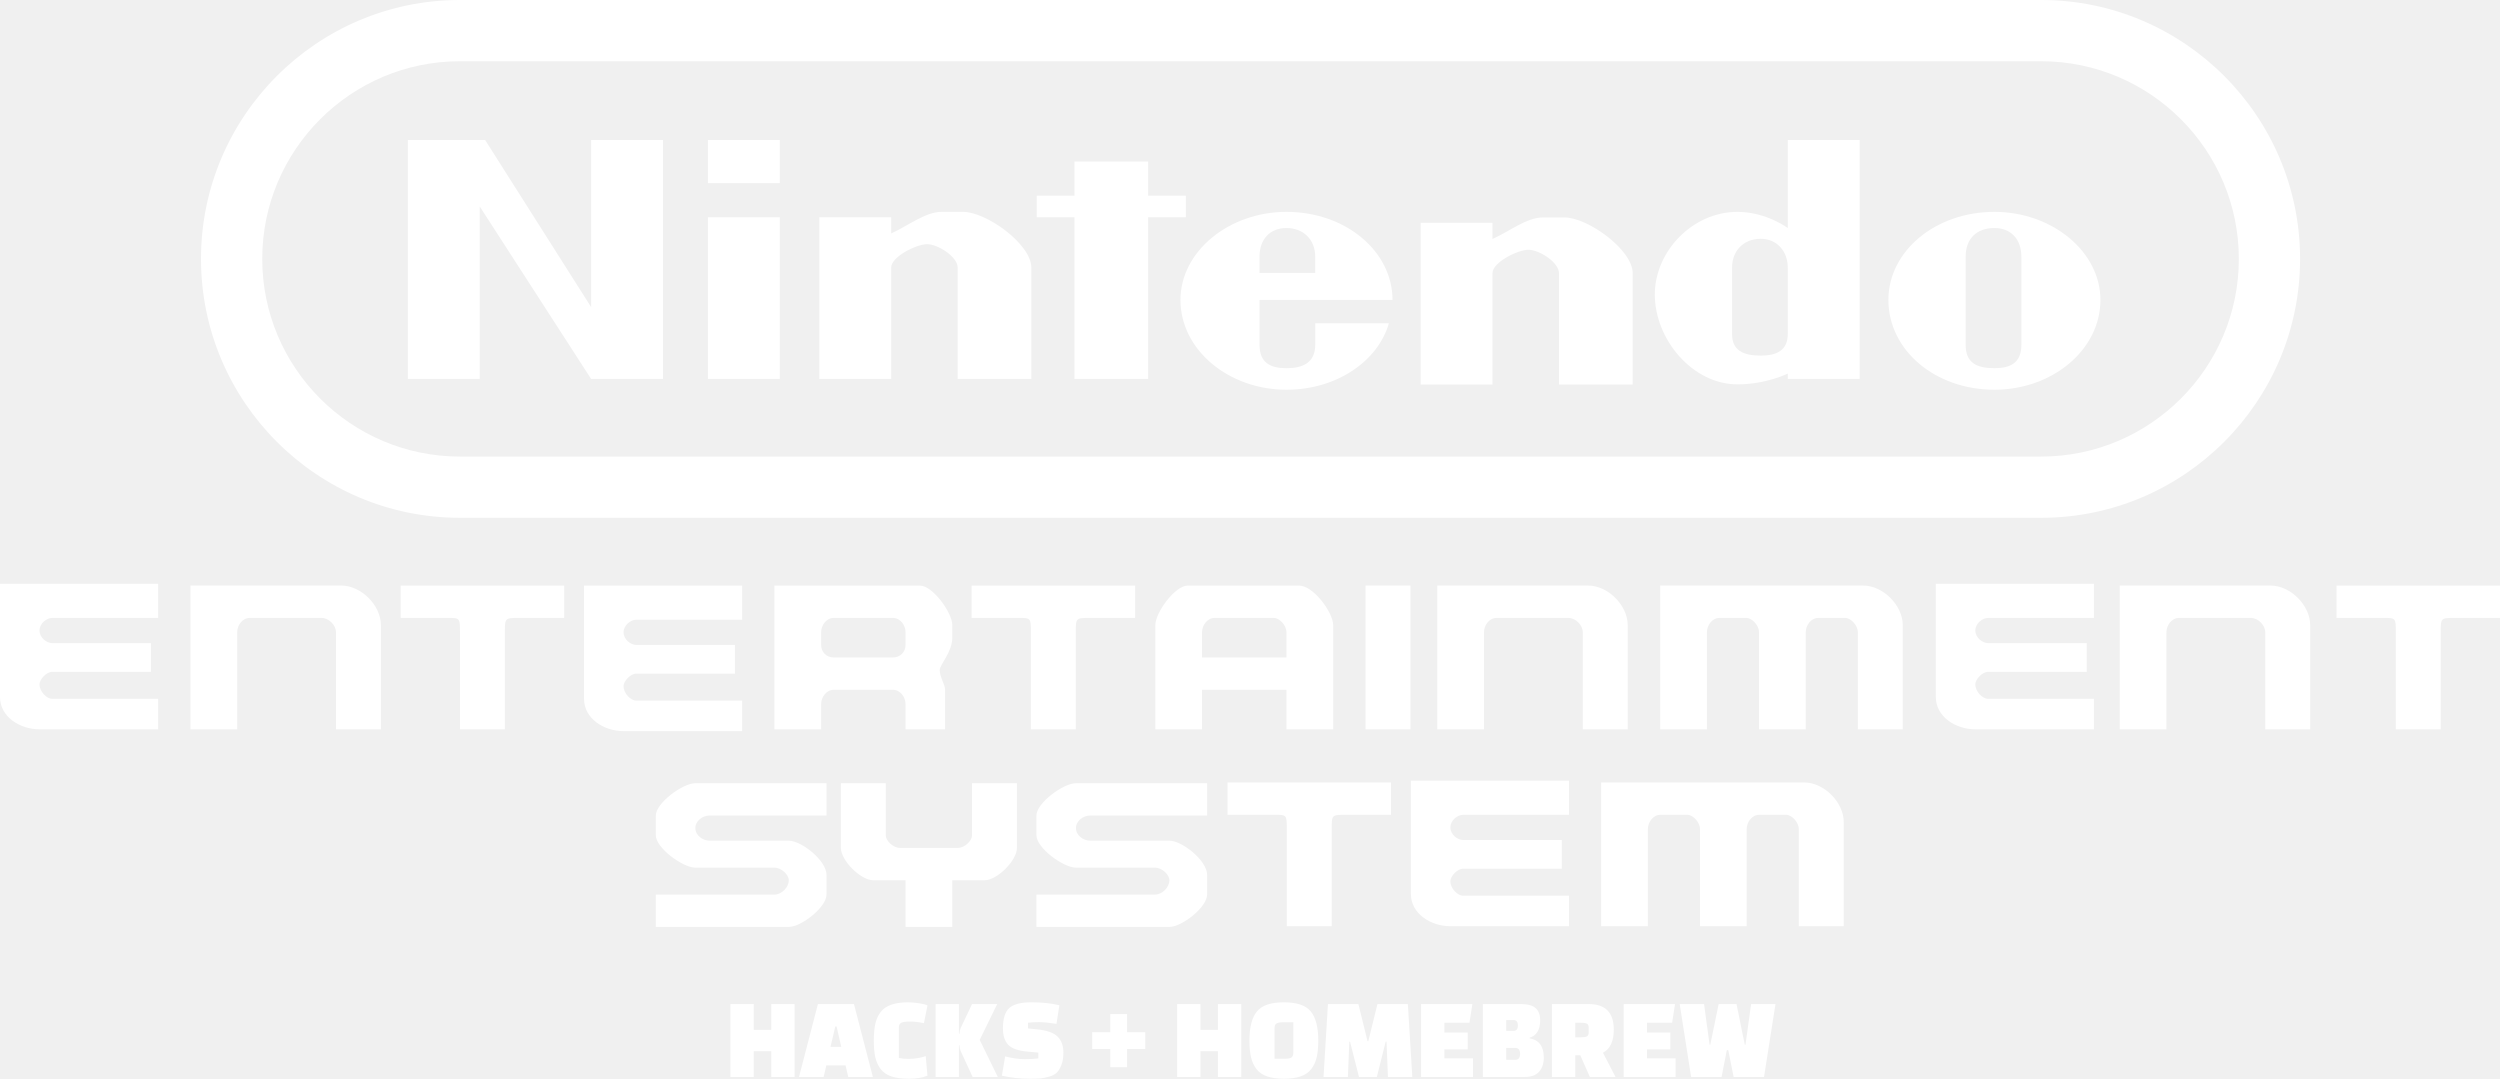
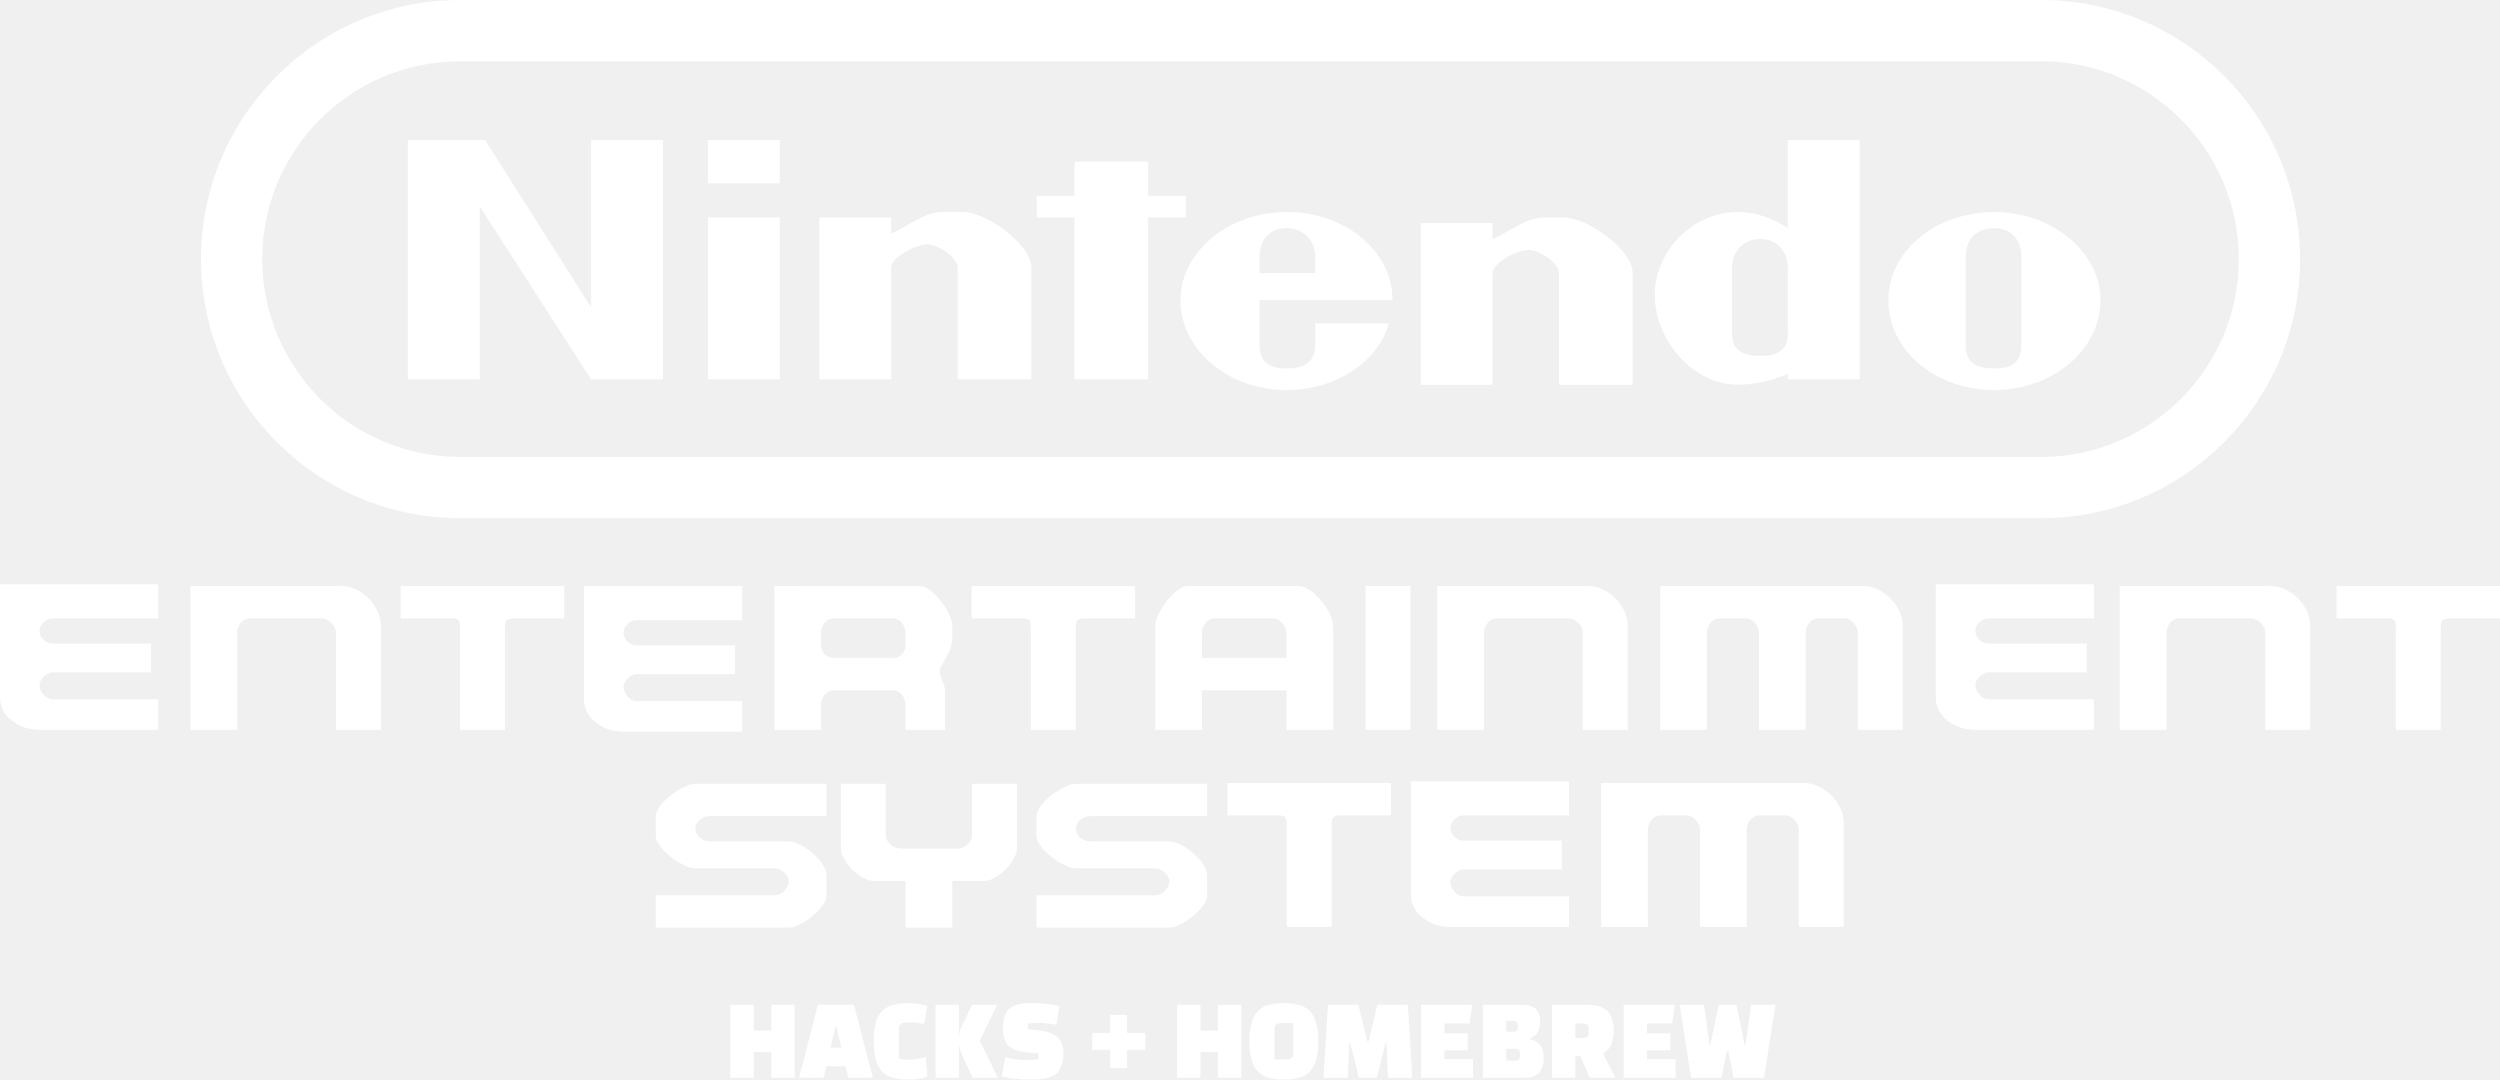
<svg xmlns="http://www.w3.org/2000/svg" version="1.1" id="Ebene_1" x="0px" y="0px" enable-background="new 0 0 340.154 126.123">
-   <g>
+   <g transform="matrix(0.44, 0, 0, 0.440336, 0, 0)">
    <path fill="#FF0000" d="M 489.881 124.271 L 110.379 124.271 C 76.118 124.271 48.239 96.396 48.239 62.134 C 48.239 27.872 76.12 0 110.379 0 L 489.877 0 C 524.143 0 552.018 27.873 552.018 62.136 C 552.016 96.396 524.145 124.271 489.881 124.271 Z M 110.379 14.699 C 84.222 14.699 62.938 35.979 62.938 62.139 C 62.938 88.294 84.22 109.578 110.379 109.578 L 489.877 109.578 C 516.031 109.578 537.319 88.296 537.319 62.139 C 537.319 35.98 516.034 14.699 489.877 14.699 L 110.379 14.699 Z" id="path5" style="fill:#ffffff;fill-opacity:1" />
    <path fill="#FF0000" d="M 159.119 90.951 L 159.119 33.597 L 141.87 33.597 L 141.87 73.7 L 116.429 33.597 L 97.887 33.597 L 97.887 90.951 L 115.136 90.951 L 115.136 49.554 L 141.868 90.951 L 159.119 90.951 Z" id="path7" style="fill:#ffffff;fill-opacity:1" />
    <path fill="#FF0000" d="M 187.149 90.951 L 187.149 52.141 L 169.902 52.141 L 169.902 90.951 L 187.149 90.951 Z" id="path9" style="fill:#ffffff;fill-opacity:1" />
    <path fill="#FF0000" d="M 187.149 43.946 L 187.149 33.597 L 169.902 33.597 L 169.902 43.946 L 187.149 43.946 Z" id="path11" style="fill:#ffffff;fill-opacity:1" />
    <path id="_x33_162" fill="#FF0000" d="M 247.519 90.951 L 247.519 64.212 C 247.519 58.606 236.738 50.845 231.134 50.845 L 225.957 50.845 C 222.078 50.845 217.764 54.295 213.883 56.02 L 213.883 52.141 L 196.634 52.141 L 196.634 90.951 L 213.883 90.951 L 213.883 64.212 C 213.883 61.624 219.919 58.606 222.509 58.606 C 225.096 58.606 229.838 61.624 229.838 64.212 L 229.838 90.949 L 247.519 90.949 Z" style="fill:#ffffff;fill-opacity:1" />
    <path id="_x33_162_1_" fill="#FF0000" d="M 391.841 92.286 L 391.841 65.55 C 391.841 59.943 381.065 52.184 375.45 52.184 L 370.279 52.184 C 366.396 52.184 362.083 55.634 358.199 57.357 L 358.199 53.478 L 340.954 53.478 L 340.954 92.288 L 358.199 92.288 L 358.199 65.55 C 358.199 62.965 364.239 59.943 366.827 59.943 C 369.413 59.943 374.154 62.965 374.154 65.55 L 374.154 92.286 L 391.841 92.286 Z" style="fill:#ffffff;fill-opacity:1" />
    <path fill="#FF0000" d="M 275.549 90.951 L 275.549 52.141 L 284.605 52.141 L 284.605 46.966 L 275.549 46.966 L 275.549 38.773 L 257.873 38.773 L 257.873 46.966 L 248.816 46.966 L 248.816 52.141 L 257.873 52.141 L 257.873 90.951 L 275.549 90.951 Z" id="path15" style="fill:#ffffff;fill-opacity:1" />
    <path fill="#FF0000" d="M 308.752 50.847 C 294.954 50.847 283.312 60.333 283.312 71.976 C 283.312 84.052 294.954 93.537 308.752 93.537 C 320.827 93.537 330.746 86.638 333.333 77.582 L 315.656 77.582 L 315.656 82.757 C 315.656 87.07 312.641 88.367 308.759 88.367 C 304.878 88.367 302.289 87.072 302.289 82.757 L 302.289 71.978 L 334.203 71.978 C 334.198 60.335 322.986 50.847 308.752 50.847 Z M 308.752 54.727 C 312.634 54.727 315.652 57.315 315.652 61.628 L 315.652 65.506 L 302.285 65.506 L 302.285 61.628 C 302.285 57.315 304.873 54.727 308.752 54.727 Z" id="path17" style="fill:#ffffff;fill-opacity:1" />
    <path fill="#FF0000" d="M 478.662 50.847 C 464.429 50.847 453.216 60.333 453.216 71.976 C 453.216 84.052 464.424 93.537 478.662 93.537 C 492.454 93.537 504.101 84.052 504.101 71.976 C 504.094 60.335 492.454 50.847 478.662 50.847 Z M 478.662 54.727 C 482.536 54.727 485.129 57.315 485.129 61.628 L 485.129 82.756 C 485.129 87.067 482.536 88.363 478.662 88.363 C 474.351 88.363 471.758 87.068 471.758 82.756 L 471.758 61.628 C 471.755 57.315 474.346 54.727 478.662 54.727 Z" id="path19" style="fill:#ffffff;fill-opacity:1" />
    <path fill="#FF0000" d="M 429.066 33.597 L 429.066 54.727 C 429.066 54.727 423.887 50.847 416.987 50.847 C 406.208 50.847 397.154 60.333 397.154 70.683 C 397.154 81.465 406.211 92.246 416.987 92.246 C 423.887 92.246 429.066 89.658 429.066 89.658 L 429.066 90.949 L 446.316 90.949 L 446.316 33.597 L 429.066 33.597 Z M 422.596 57.315 C 426.475 57.315 429.066 60.335 429.066 64.215 L 429.066 80.17 C 429.066 84.052 426.475 85.345 422.596 85.345 C 418.287 85.345 415.696 84.054 415.696 80.17 L 415.696 64.215 C 415.696 60.335 418.287 57.315 422.596 57.315 Z" id="path21" style="fill:#ffffff;fill-opacity:1" />
    <path id="_x32_399" d="M 91.418 175.035 L 91.418 150.022 C 91.418 145.281 86.675 140.534 81.932 140.534 L 45.71 140.534 L 45.71 175.035 L 56.923 175.035 L 56.923 151.753 C 56.923 150.026 58.214 148.301 59.941 148.301 L 77.187 148.301 C 78.914 148.301 80.639 150.028 80.639 151.753 L 80.639 175.035 L 91.418 175.035 Z" style="fill:#ffffff;fill-opacity:1" />
    <path id="_x32_399_1_" d="M 390.652 175.035 L 390.652 150.022 C 390.652 145.281 385.91 140.534 381.169 140.534 L 344.945 140.534 L 344.945 175.035 L 356.153 175.035 L 356.153 151.753 C 356.153 150.026 357.451 148.301 359.175 148.301 L 376.424 148.301 C 378.151 148.301 379.869 150.028 379.869 151.753 L 379.869 175.035 L 390.652 175.035 Z" style="fill:#ffffff;fill-opacity:1" />
    <path id="_x32_399_2_" d="M 554.445 175.035 L 554.445 150.022 C 554.445 145.281 549.704 140.534 544.957 140.534 L 508.735 140.534 L 508.735 175.035 L 519.943 175.035 L 519.943 151.753 C 519.943 150.026 521.234 148.301 522.966 148.301 L 540.21 148.301 C 541.937 148.301 543.659 150.028 543.659 151.753 L 543.659 175.035 L 554.445 175.035 Z" style="fill:#ffffff;fill-opacity:1" />
    <path id="_x33_177" d="M 456.663 175.035 L 456.663 150.022 C 456.663 145.281 451.921 140.534 447.175 140.534 L 398.447 140.534 L 398.447 175.035 L 409.66 175.035 L 409.66 151.753 C 409.66 150.026 410.949 148.301 412.674 148.301 L 419.144 148.301 C 420.439 148.301 422.164 150.028 422.164 151.753 L 422.164 175.035 L 433.379 175.035 L 433.379 151.753 C 433.379 150.026 434.668 148.301 436.394 148.301 L 442.864 148.301 C 444.157 148.301 445.882 150.028 445.882 151.753 L 445.882 175.035 L 456.663 175.035 Z" style="fill:#ffffff;fill-opacity:1" />
    <path id="_x33_181" d="M 37.949 175.035 L 9.488 175.035 C 4.747 175.035 0 172.018 0 167.277 L 0 140.113 L 37.947 140.113 L 37.947 148.306 L 12.504 148.306 C 11.213 148.306 9.486 149.601 9.486 151.326 C 9.486 153.053 11.213 154.346 12.504 154.346 L 36.222 154.346 L 36.222 161.244 L 12.504 161.244 C 11.213 161.244 9.486 162.971 9.486 164.264 C 9.486 165.991 11.213 167.713 12.504 167.713 L 37.947 167.713 L 37.949 175.035 L 37.949 175.035 Z" style="fill:#ffffff;fill-opacity:1" />
    <path id="_x33_181_1_" d="M 178.118 175.47 L 149.656 175.47 C 144.914 175.47 140.167 172.452 140.167 167.713 L 140.167 140.543 L 178.118 140.543 L 178.118 148.737 L 152.672 148.737 C 151.382 148.737 149.656 150.031 149.656 151.76 C 149.656 153.489 151.382 154.778 152.672 154.778 L 176.389 154.778 L 176.389 161.675 L 152.672 161.675 C 151.382 161.675 149.656 163.402 149.656 164.698 C 149.656 166.425 151.382 168.145 152.672 168.145 L 178.118 168.145 L 178.118 175.47 L 178.118 175.47 Z" style="fill:#ffffff;fill-opacity:1" />
    <path id="_x33_181_2_" d="M 502.551 175.035 L 474.087 175.035 C 469.345 175.035 464.595 172.017 464.595 167.277 L 464.595 140.113 L 502.547 140.113 L 502.547 148.306 L 477.105 148.306 C 475.813 148.306 474.081 149.601 474.081 151.326 C 474.081 153.053 475.808 154.346 477.105 154.346 L 500.817 154.346 L 500.817 161.244 L 477.105 161.244 C 475.813 161.244 474.081 162.971 474.081 164.264 C 474.081 165.991 475.808 167.713 477.105 167.713 L 502.547 167.713 L 502.547 175.04 L 502.551 175.04 L 502.551 175.035 Z" style="fill:#ffffff;fill-opacity:1" />
    <path id="_x32_391" d="M 96.163 140.54 L 96.163 148.301 L 107.373 148.301 C 110.393 148.301 110.393 148.301 110.393 151.753 L 110.393 175.035 L 121.172 175.035 L 121.172 151.753 C 121.172 148.301 121.172 148.301 124.622 148.301 L 135.401 148.301 L 135.401 140.54 L 96.163 140.54 Z" style="fill:#ffffff;fill-opacity:1" />
    <path id="_x32_391_1_" d="M 233.184 140.54 L 233.184 148.301 L 244.394 148.301 C 247.41 148.301 247.41 148.301 247.41 151.753 L 247.41 175.035 L 258.191 175.035 L 258.191 151.753 C 258.191 148.301 258.191 148.301 261.643 148.301 L 272.424 148.301 L 272.424 140.54 L 233.184 140.54 Z" style="fill:#ffffff;fill-opacity:1" />
    <path id="_x32_391_2_" d="M 560.763 140.54 L 560.763 148.301 L 571.973 148.301 C 574.995 148.301 574.995 148.301 574.995 151.753 L 574.995 175.035 L 585.772 175.035 L 585.772 151.753 C 585.772 148.301 585.772 148.301 589.221 148.301 L 600 148.301 L 600 140.54 L 560.763 140.54 Z" style="fill:#ffffff;fill-opacity:1" />
    <path d="M 185.856 140.54 L 185.856 175.04 L 197.068 175.04 L 197.068 169.007 C 197.068 167.281 198.361 165.552 200.086 165.552 L 214.317 165.552 C 216.044 165.552 217.335 167.279 217.335 169.007 L 217.335 175.04 L 226.823 175.04 L 226.823 165.552 C 226.823 164.263 225.532 162.537 225.532 160.811 C 225.532 159.521 228.55 156.503 228.55 153.055 L 228.55 150.033 C 228.55 147.011 223.807 140.543 220.789 140.543 L 185.856 140.54 L 185.856 140.54 Z M 200.086 148.301 L 214.317 148.301 C 216.044 148.301 217.333 150.028 217.333 151.753 L 217.333 154.769 C 217.333 156.496 216.042 157.791 214.317 157.791 L 200.086 157.791 C 198.361 157.791 197.068 156.498 197.068 154.769 L 197.068 151.753 C 197.07 150.031 198.361 148.301 200.086 148.301 Z" id="path37" style="fill:#ffffff;fill-opacity:1" />
    <path d="M 285.038 140.54 C 282.018 140.54 277.278 147.008 277.278 150.031 L 277.278 175.04 L 288.486 175.04 L 288.486 165.552 L 308.752 165.552 L 308.752 175.04 L 319.961 175.04 L 319.961 150.031 C 319.961 147.008 315.22 140.54 311.768 140.54 L 285.038 140.54 Z M 291.506 148.301 L 305.734 148.301 C 307.023 148.301 308.752 150.028 308.752 151.753 L 308.752 157.789 L 288.486 157.789 L 288.486 151.753 C 288.486 150.031 289.781 148.301 291.506 148.301 Z" id="path39" style="fill:#ffffff;fill-opacity:1" />
    <path d="M 338.507 175.035 L 338.507 140.536 L 327.73 140.536 L 327.73 175.037 L 338.507 175.037 Z" id="path41" style="fill:#ffffff;fill-opacity:1" />
    <path id="_x33_177_1_" d="M 442.495 222.29 L 442.495 197.278 C 442.495 192.536 437.752 187.79 433.003 187.79 L 384.279 187.79 L 384.279 222.29 L 395.487 222.29 L 395.487 199.005 C 395.487 197.278 396.778 195.553 398.503 195.553 L 404.971 195.553 C 406.266 195.553 407.995 197.279 407.995 199.005 L 407.995 222.286 L 419.202 222.286 L 419.202 199.005 C 419.202 197.278 420.492 195.553 422.217 195.553 L 428.687 195.553 C 429.98 195.553 431.712 197.279 431.712 199.005 L 431.712 222.286 L 442.491 222.286 L 442.495 222.29 L 442.495 222.29 Z" style="fill:#ffffff;fill-opacity:1" />
    <path id="_x33_181_3_" d="M 376.558 222.29 L 348.096 222.29 C 343.354 222.29 338.611 219.268 338.611 214.532 L 338.611 187.363 L 376.555 187.363 L 376.555 195.558 L 351.115 195.558 C 349.824 195.558 348.096 196.851 348.096 198.576 C 348.096 200.303 349.823 201.596 351.115 201.596 L 374.83 201.596 L 374.83 208.494 L 351.115 208.494 C 349.824 208.494 348.096 210.221 348.096 211.516 C 348.096 213.243 349.823 214.963 351.115 214.963 L 376.555 214.963 L 376.558 222.29 L 376.558 222.29 Z" style="fill:#ffffff;fill-opacity:1" />
    <path id="_x32_391_3_" d="M 294.603 187.79 L 294.603 195.547 L 305.813 195.547 C 308.831 195.547 308.831 195.547 308.831 198.999 L 308.831 222.281 L 319.61 222.281 L 319.61 198.999 C 319.61 195.547 319.61 195.547 323.066 195.547 L 333.841 195.547 L 333.841 187.79 L 294.603 187.79 Z" style="fill:#ffffff;fill-opacity:1" />
    <path id="_x33_187" d="M 166.885 187.971 C 163.866 187.971 157.397 192.716 157.397 195.729 L 157.397 200.476 C 157.397 203.495 163.866 208.237 166.885 208.237 L 185.858 208.237 C 187.583 208.237 189.308 209.964 189.308 211.255 C 189.308 212.978 187.581 214.702 185.858 214.702 L 157.397 214.702 L 157.397 222.461 L 189.307 222.461 C 192.326 222.461 198.362 217.72 198.362 214.702 L 198.362 209.96 C 198.362 206.508 192.326 201.765 189.307 201.765 L 170.334 201.765 C 168.607 201.765 166.885 200.472 166.885 198.743 C 166.885 197.018 168.609 195.722 170.334 195.722 L 198.362 195.722 L 198.362 187.966 L 166.885 187.966 L 166.885 187.971 Z" style="fill:#ffffff;fill-opacity:1" />
    <path id="_x33_187_1_" d="M 258.231 187.971 C 255.21 187.971 248.742 192.716 248.742 195.729 L 248.742 200.476 C 248.742 203.495 255.21 208.237 258.231 208.237 L 277.204 208.237 C 278.929 208.237 280.654 209.964 280.654 211.255 C 280.654 212.978 278.927 214.702 277.204 214.702 L 248.742 214.702 L 248.742 222.461 L 280.652 222.461 C 283.672 222.461 289.708 217.72 289.708 214.702 L 289.708 209.96 C 289.708 206.508 283.672 201.765 280.652 201.765 L 261.678 201.765 C 259.953 201.765 258.23 200.472 258.23 198.743 C 258.23 197.018 259.955 195.722 261.678 195.722 L 289.708 195.722 L 289.708 187.966 L 258.231 187.966 L 258.231 187.971 L 258.231 187.971 Z" style="fill:#ffffff;fill-opacity:1" />
    <path d="M 201.813 187.971 L 201.813 203.501 C 201.813 206.517 206.554 211.26 209.574 211.26 L 217.332 211.26 L 217.332 222.468 L 228.545 222.468 L 228.545 211.26 L 236.306 211.26 C 239.322 211.26 244.067 206.517 244.067 203.501 L 244.067 187.971 L 233.286 187.971 L 233.286 200.481 C 233.286 201.772 231.561 203.501 229.836 203.501 L 216.039 203.501 C 214.312 203.501 212.588 201.774 212.588 200.481 L 212.588 187.971 L 201.813 187.971 Z" id="path48" style="fill:#ffffff;fill-opacity:1" />
  </g>
-   <path d="M 190.701 258.473 L 185.101 258.473 L 185.101 252.283 L 180.901 252.283 L 180.901 258.473 L 175.301 258.473 L 175.301 240.973 L 180.901 240.973 L 180.901 247.163 L 185.101 247.163 L 185.101 240.973 L 190.701 240.973 L 190.701 258.473 ZM 198.32 255.703 L 197.67 258.473 L 191.76 258.473 L 196.3 240.973 L 204.95 240.973 L 209.49 258.473 L 203.58 258.473 L 202.94 255.703 L 198.32 255.703 Z M 200.78 246.353 L 200.47 246.353 L 199.32 251.253 L 201.9 251.253 L 200.78 246.353 ZM 222.171 253.463 L 222.591 258.163 C 221.418 258.65 219.945 258.893 218.171 258.893 C 216.398 258.893 214.975 258.706 213.901 258.333 C 212.828 257.96 211.981 257.373 211.361 256.573 C 210.748 255.766 210.318 254.823 210.071 253.743 C 209.831 252.656 209.711 251.32 209.711 249.733 C 209.711 248.146 209.831 246.81 210.071 245.723 C 210.318 244.63 210.748 243.68 211.361 242.873 C 212.555 241.326 214.748 240.553 217.941 240.553 C 218.655 240.553 219.491 240.623 220.451 240.763 C 221.411 240.903 222.125 241.076 222.591 241.283 L 221.751 245.563 C 220.538 245.303 219.428 245.173 218.421 245.173 C 217.415 245.173 216.715 245.266 216.321 245.453 C 215.928 245.64 215.731 246.013 215.731 246.573 L 215.731 253.913 C 216.458 254.06 217.195 254.133 217.941 254.133 C 219.528 254.133 220.938 253.91 222.171 253.463 ZM 230.261 250.853 L 230.151 250.853 L 230.151 258.473 L 224.551 258.473 L 224.551 240.973 L 230.151 240.973 L 230.151 248.113 L 230.261 248.113 C 230.301 247.553 230.394 247.106 230.541 246.773 L 233.291 240.973 L 239.331 240.973 L 235.131 249.573 L 239.471 258.473 L 233.431 258.473 L 230.541 252.203 C 230.394 251.863 230.301 251.413 230.261 250.853 ZM 240.454 258.163 L 241.234 253.543 C 242.954 253.976 244.501 254.193 245.874 254.193 C 247.247 254.193 248.354 254.136 249.194 254.023 L 249.194 252.623 L 246.674 252.393 C 244.394 252.193 242.831 251.65 241.984 250.763 C 241.131 249.876 240.704 248.563 240.704 246.823 C 240.704 244.436 241.224 242.793 242.264 241.893 C 243.297 241 245.054 240.553 247.534 240.553 C 250.021 240.553 252.261 240.786 254.254 241.253 L 253.554 245.733 C 251.821 245.453 250.431 245.313 249.384 245.313 C 248.337 245.313 247.451 245.36 246.724 245.453 L 246.724 246.823 L 248.744 247.023 C 251.191 247.263 252.881 247.846 253.814 248.773 C 254.747 249.693 255.214 250.976 255.214 252.623 C 255.214 253.796 255.054 254.79 254.734 255.603 C 254.414 256.416 254.037 257.033 253.604 257.453 C 253.164 257.873 252.541 258.193 251.734 258.413 C 250.934 258.64 250.231 258.776 249.624 258.823 C 249.017 258.87 248.211 258.893 247.204 258.893 C 244.777 258.893 242.527 258.65 240.454 258.163 ZM 266.469 251.753 L 262.129 251.753 L 262.129 247.723 L 266.469 247.723 L 266.469 243.383 L 270.499 243.383 L 270.499 247.723 L 274.869 247.723 L 274.869 251.753 L 270.499 251.753 L 270.499 256.123 L 266.469 256.123 L 266.469 251.753 ZM 297.908 258.473 L 292.308 258.473 L 292.308 252.283 L 288.108 252.283 L 288.108 258.473 L 282.508 258.473 L 282.508 240.973 L 288.108 240.973 L 288.108 247.163 L 292.308 247.163 L 292.308 240.973 L 297.908 240.973 L 297.908 258.473 ZM 299.867 249.733 C 299.867 246.546 300.464 244.22 301.657 242.753 C 302.85 241.286 305.007 240.553 308.127 240.553 C 311.247 240.553 313.404 241.286 314.597 242.753 C 315.79 244.22 316.387 246.546 316.387 249.733 C 316.387 251.32 316.26 252.656 316.007 253.743 C 315.754 254.823 315.32 255.766 314.707 256.573 C 314.094 257.373 313.244 257.96 312.157 258.333 C 311.077 258.706 309.734 258.893 308.127 258.893 C 306.52 258.893 305.177 258.706 304.097 258.333 C 303.01 257.96 302.16 257.373 301.547 256.573 C 300.934 255.766 300.5 254.823 300.247 253.743 C 299.994 252.656 299.867 251.32 299.867 249.733 Z M 305.887 246.823 L 305.887 254.103 L 308.207 254.103 C 308.974 254.103 309.53 254.016 309.877 253.843 C 310.224 253.663 310.397 253.256 310.397 252.623 L 310.397 245.343 L 308.047 245.343 C 307.3 245.343 306.754 245.43 306.407 245.603 C 306.06 245.783 305.887 246.19 305.887 246.823 ZM 323.836 249.993 L 323.496 258.473 L 317.646 258.473 L 318.706 240.973 L 326.016 240.973 L 328.206 249.873 L 328.396 249.873 L 330.586 240.973 L 337.886 240.973 L 338.956 258.473 L 333.106 258.473 L 332.766 249.993 L 332.566 249.993 L 330.446 258.473 L 326.156 258.473 L 324.006 249.993 L 323.836 249.993 ZM 352.253 247.803 L 352.253 251.863 L 346.653 251.863 L 346.653 253.993 L 353.513 253.993 L 353.513 258.473 L 341.053 258.473 L 341.053 240.973 L 353.373 240.973 L 352.673 245.453 L 346.653 245.453 L 346.653 247.803 L 352.253 247.803 ZM 365.942 258.473 L 355.892 258.473 L 355.892 240.973 L 364.962 240.973 C 366.642 240.973 367.842 241.3 368.562 241.953 C 369.282 242.606 369.642 243.56 369.642 244.813 C 369.642 246.06 369.412 247.023 368.952 247.703 C 368.499 248.39 367.889 248.833 367.122 249.033 L 367.122 249.203 C 369.382 249.596 370.512 251.136 370.512 253.823 C 370.512 255.223 370.139 256.35 369.392 257.203 C 368.646 258.05 367.496 258.473 365.942 258.473 Z M 363.672 251.503 L 361.492 251.503 L 361.492 254.353 L 363.652 254.353 C 364.432 254.353 364.822 253.88 364.822 252.933 C 364.822 251.98 364.439 251.503 363.672 251.503 Z M 363.252 244.813 L 361.492 244.813 L 361.492 247.413 L 363.232 247.413 C 363.939 247.413 364.292 246.98 364.292 246.113 C 364.292 245.246 363.946 244.813 363.252 244.813 ZM 384.708 252.653 L 387.728 258.473 L 381.568 258.473 L 379.268 253.263 L 378.068 253.263 L 378.068 258.473 L 372.468 258.473 L 372.468 240.973 L 381.288 240.973 C 385.301 240.973 387.308 243.016 387.308 247.103 C 387.308 249.903 386.441 251.753 384.708 252.653 Z M 379.358 245.453 L 378.068 245.453 L 378.068 248.953 L 379.358 248.953 C 380.031 248.953 380.521 248.883 380.828 248.743 C 381.134 248.603 381.288 248.28 381.288 247.773 L 381.288 246.633 C 381.288 246.126 381.134 245.803 380.828 245.663 C 380.521 245.523 380.031 245.453 379.358 245.453 ZM 400.887 247.803 L 400.887 251.863 L 395.287 251.863 L 395.287 253.993 L 402.147 253.993 L 402.147 258.473 L 389.687 258.473 L 389.687 240.973 L 402.007 240.973 L 401.307 245.453 L 395.287 245.453 L 395.287 247.803 L 400.887 247.803 ZM 418.916 250.743 L 420.266 240.973 L 426.116 240.973 L 423.366 258.473 L 416.066 258.473 L 414.776 252.033 L 414.436 252.033 L 413.176 258.473 L 405.866 258.473 L 403.126 240.973 L 408.976 240.973 L 410.296 250.743 L 410.466 250.743 L 412.476 240.973 L 416.766 240.973 L 418.746 250.743 L 418.916 250.743 Z" transform="matrix(1, 0, 0, 1, 0, 0)" style="fill: rgb(255, 255, 255); white-space: pre;" />
+   <path d="M 83.908 113.815 L 81.444 113.815 L 81.444 111.09 L 79.596 111.09 L 79.596 113.815 L 77.132 113.815 L 77.132 106.109 L 79.596 106.109 L 79.596 108.835 L 81.444 108.835 L 81.444 106.109 L 83.908 106.109 L 83.908 113.815 Z M 87.261 112.595 L 86.975 113.815 L 84.374 113.815 L 86.372 106.109 L 90.178 106.109 L 92.176 113.815 L 89.575 113.815 L 89.294 112.595 L 87.261 112.595 Z M 88.343 108.478 L 88.207 108.478 L 87.701 110.635 L 88.836 110.635 L 88.343 108.478 Z M 97.755 111.609 L 97.94 113.679 C 97.424 113.893 96.776 114 95.995 114 C 95.215 114 94.589 113.918 94.116 113.754 C 93.644 113.589 93.272 113.33 92.999 112.978 C 92.729 112.623 92.54 112.208 92.431 111.732 C 92.326 111.254 92.273 110.665 92.273 109.967 C 92.273 109.267 92.326 108.679 92.431 108.201 C 92.54 107.719 92.729 107.301 92.999 106.946 C 93.524 106.264 94.489 105.924 95.894 105.924 C 96.208 105.924 96.576 105.955 96.998 106.017 C 97.421 106.078 97.735 106.154 97.94 106.246 L 97.57 108.131 C 97.037 108.015 96.548 107.958 96.105 107.958 C 95.663 107.958 95.355 107.999 95.181 108.081 C 95.008 108.165 94.922 108.329 94.922 108.575 L 94.922 111.807 C 95.242 111.871 95.566 111.904 95.894 111.904 C 96.592 111.904 97.213 111.805 97.755 111.609 Z M 101.315 110.459 L 101.266 110.459 L 101.266 113.815 L 98.802 113.815 L 98.802 106.109 L 101.266 106.109 L 101.266 109.253 L 101.315 109.253 C 101.332 109.006 101.373 108.81 101.438 108.663 L 102.648 106.109 L 105.306 106.109 L 103.458 109.896 L 105.367 113.815 L 102.71 113.815 L 101.438 111.054 C 101.373 110.905 101.332 110.706 101.315 110.459 Z M 105.8 113.679 L 106.143 111.644 C 106.9 111.834 107.58 111.93 108.185 111.93 C 108.789 111.93 109.276 111.905 109.645 111.855 L 109.645 111.239 L 108.537 111.138 C 107.533 111.05 106.846 110.811 106.473 110.42 C 106.098 110.029 105.91 109.452 105.91 108.685 C 105.91 107.634 106.139 106.911 106.596 106.514 C 107.051 106.121 107.824 105.924 108.915 105.924 C 110.009 105.924 110.995 106.027 111.872 106.232 L 111.564 108.206 C 110.801 108.081 110.19 108.02 109.729 108.02 C 109.268 108.02 108.878 108.04 108.559 108.081 L 108.559 108.685 L 109.447 108.773 C 110.524 108.879 111.268 109.135 111.678 109.544 C 112.089 109.949 112.294 110.513 112.294 111.239 C 112.294 111.755 112.224 112.194 112.083 112.551 C 111.942 112.909 111.776 113.181 111.586 113.366 C 111.392 113.551 111.118 113.692 110.763 113.789 C 110.411 113.889 110.102 113.948 109.835 113.969 C 109.567 113.99 109.213 114 108.77 114 C 107.702 114 106.712 113.893 105.8 113.679 Z M 117.246 110.856 L 115.337 110.856 L 115.337 109.081 L 117.246 109.081 L 117.246 107.171 L 119.02 107.171 L 119.02 109.081 L 120.942 109.081 L 120.942 110.856 L 119.02 110.856 L 119.02 112.78 L 117.246 112.78 L 117.246 110.856 Z M 131.08 113.815 L 128.616 113.815 L 128.616 111.09 L 126.768 111.09 L 126.768 113.815 L 124.304 113.815 L 124.304 106.109 L 126.768 106.109 L 126.768 108.835 L 128.616 108.835 L 128.616 106.109 L 131.08 106.109 L 131.08 113.815 Z M 131.941 109.967 C 131.941 108.563 132.204 107.539 132.729 106.893 C 133.254 106.247 134.203 105.924 135.576 105.924 C 136.949 105.924 137.898 106.247 138.423 106.893 C 138.948 107.539 139.21 108.563 139.21 109.967 C 139.21 110.665 139.154 111.254 139.043 111.732 C 138.932 112.208 138.741 112.623 138.471 112.978 C 138.201 113.33 137.827 113.589 137.349 113.754 C 136.874 113.918 136.283 114 135.576 114 C 134.869 114 134.278 113.918 133.803 113.754 C 133.324 113.589 132.95 113.33 132.681 112.978 C 132.411 112.623 132.22 112.208 132.109 111.732 C 131.997 111.254 131.941 110.665 131.941 109.967 Z M 134.59 108.685 L 134.59 111.89 L 135.611 111.89 C 135.949 111.89 136.193 111.852 136.346 111.776 C 136.499 111.697 136.575 111.518 136.575 111.239 L 136.575 108.033 L 135.541 108.033 C 135.212 108.033 134.972 108.071 134.819 108.148 C 134.666 108.228 134.59 108.407 134.59 108.685 Z M 142.488 110.081 L 142.338 113.815 L 139.764 113.815 L 140.231 106.109 L 143.447 106.109 L 144.411 110.028 L 144.494 110.028 L 145.458 106.109 L 148.67 106.109 L 149.141 113.815 L 146.567 113.815 L 146.417 110.081 L 146.329 110.081 L 145.396 113.815 L 143.509 113.815 L 142.563 110.081 L 142.488 110.081 Z M 154.991 109.116 L 154.991 110.905 L 152.527 110.905 L 152.527 111.842 L 155.546 111.842 L 155.546 113.815 L 150.063 113.815 L 150.063 106.109 L 155.484 106.109 L 155.176 108.081 L 152.527 108.081 L 152.527 109.116 L 154.991 109.116 Z M 161.014 113.815 L 156.592 113.815 L 156.592 106.109 L 160.583 106.109 C 161.322 106.109 161.85 106.253 162.167 106.54 C 162.484 106.829 162.642 107.248 162.642 107.8 C 162.642 108.349 162.541 108.773 162.339 109.072 C 162.14 109.375 161.871 109.571 161.534 109.659 L 161.534 109.733 C 162.528 109.906 163.025 110.584 163.025 111.767 C 163.025 112.384 162.861 112.88 162.532 113.255 C 162.204 113.629 161.698 113.815 161.014 113.815 Z M 160.016 110.746 L 159.056 110.746 L 159.056 112 L 160.007 112 C 160.35 112 160.522 111.792 160.522 111.376 C 160.522 110.956 160.353 110.746 160.016 110.746 Z M 159.831 107.8 L 159.056 107.8 L 159.056 108.945 L 159.822 108.945 C 160.133 108.945 160.288 108.754 160.288 108.373 C 160.288 107.99 160.136 107.8 159.831 107.8 Z M 169.272 111.252 L 170.6 113.815 L 167.89 113.815 L 166.878 111.521 L 166.35 111.521 L 166.35 113.815 L 163.886 113.815 L 163.886 106.109 L 167.767 106.109 C 169.532 106.109 170.416 107.009 170.416 108.808 C 170.416 110.041 170.034 110.856 169.272 111.252 Z M 166.918 108.081 L 166.35 108.081 L 166.35 109.623 L 166.918 109.623 C 167.214 109.623 167.429 109.593 167.564 109.531 C 167.699 109.469 167.767 109.326 167.767 109.103 L 167.767 108.602 C 167.767 108.378 167.699 108.236 167.564 108.175 C 167.429 108.113 167.214 108.081 166.918 108.081 Z M 176.39 109.116 L 176.39 110.905 L 173.926 110.905 L 173.926 111.842 L 176.945 111.842 L 176.945 113.815 L 171.462 113.815 L 171.462 106.109 L 176.883 106.109 L 176.575 108.081 L 173.926 108.081 L 173.926 109.116 L 176.39 109.116 Z M 184.323 110.411 L 184.917 106.109 L 187.491 106.109 L 186.281 113.815 L 183.069 113.815 L 182.501 110.98 L 182.352 110.98 L 181.797 113.815 L 178.581 113.815 L 177.375 106.109 L 179.949 106.109 L 180.53 110.411 L 180.605 110.411 L 181.489 106.109 L 183.377 106.109 L 184.248 110.411 L 184.323 110.411 Z" style="fill: rgb(255, 255, 255); white-space: pre;" />
</svg>
